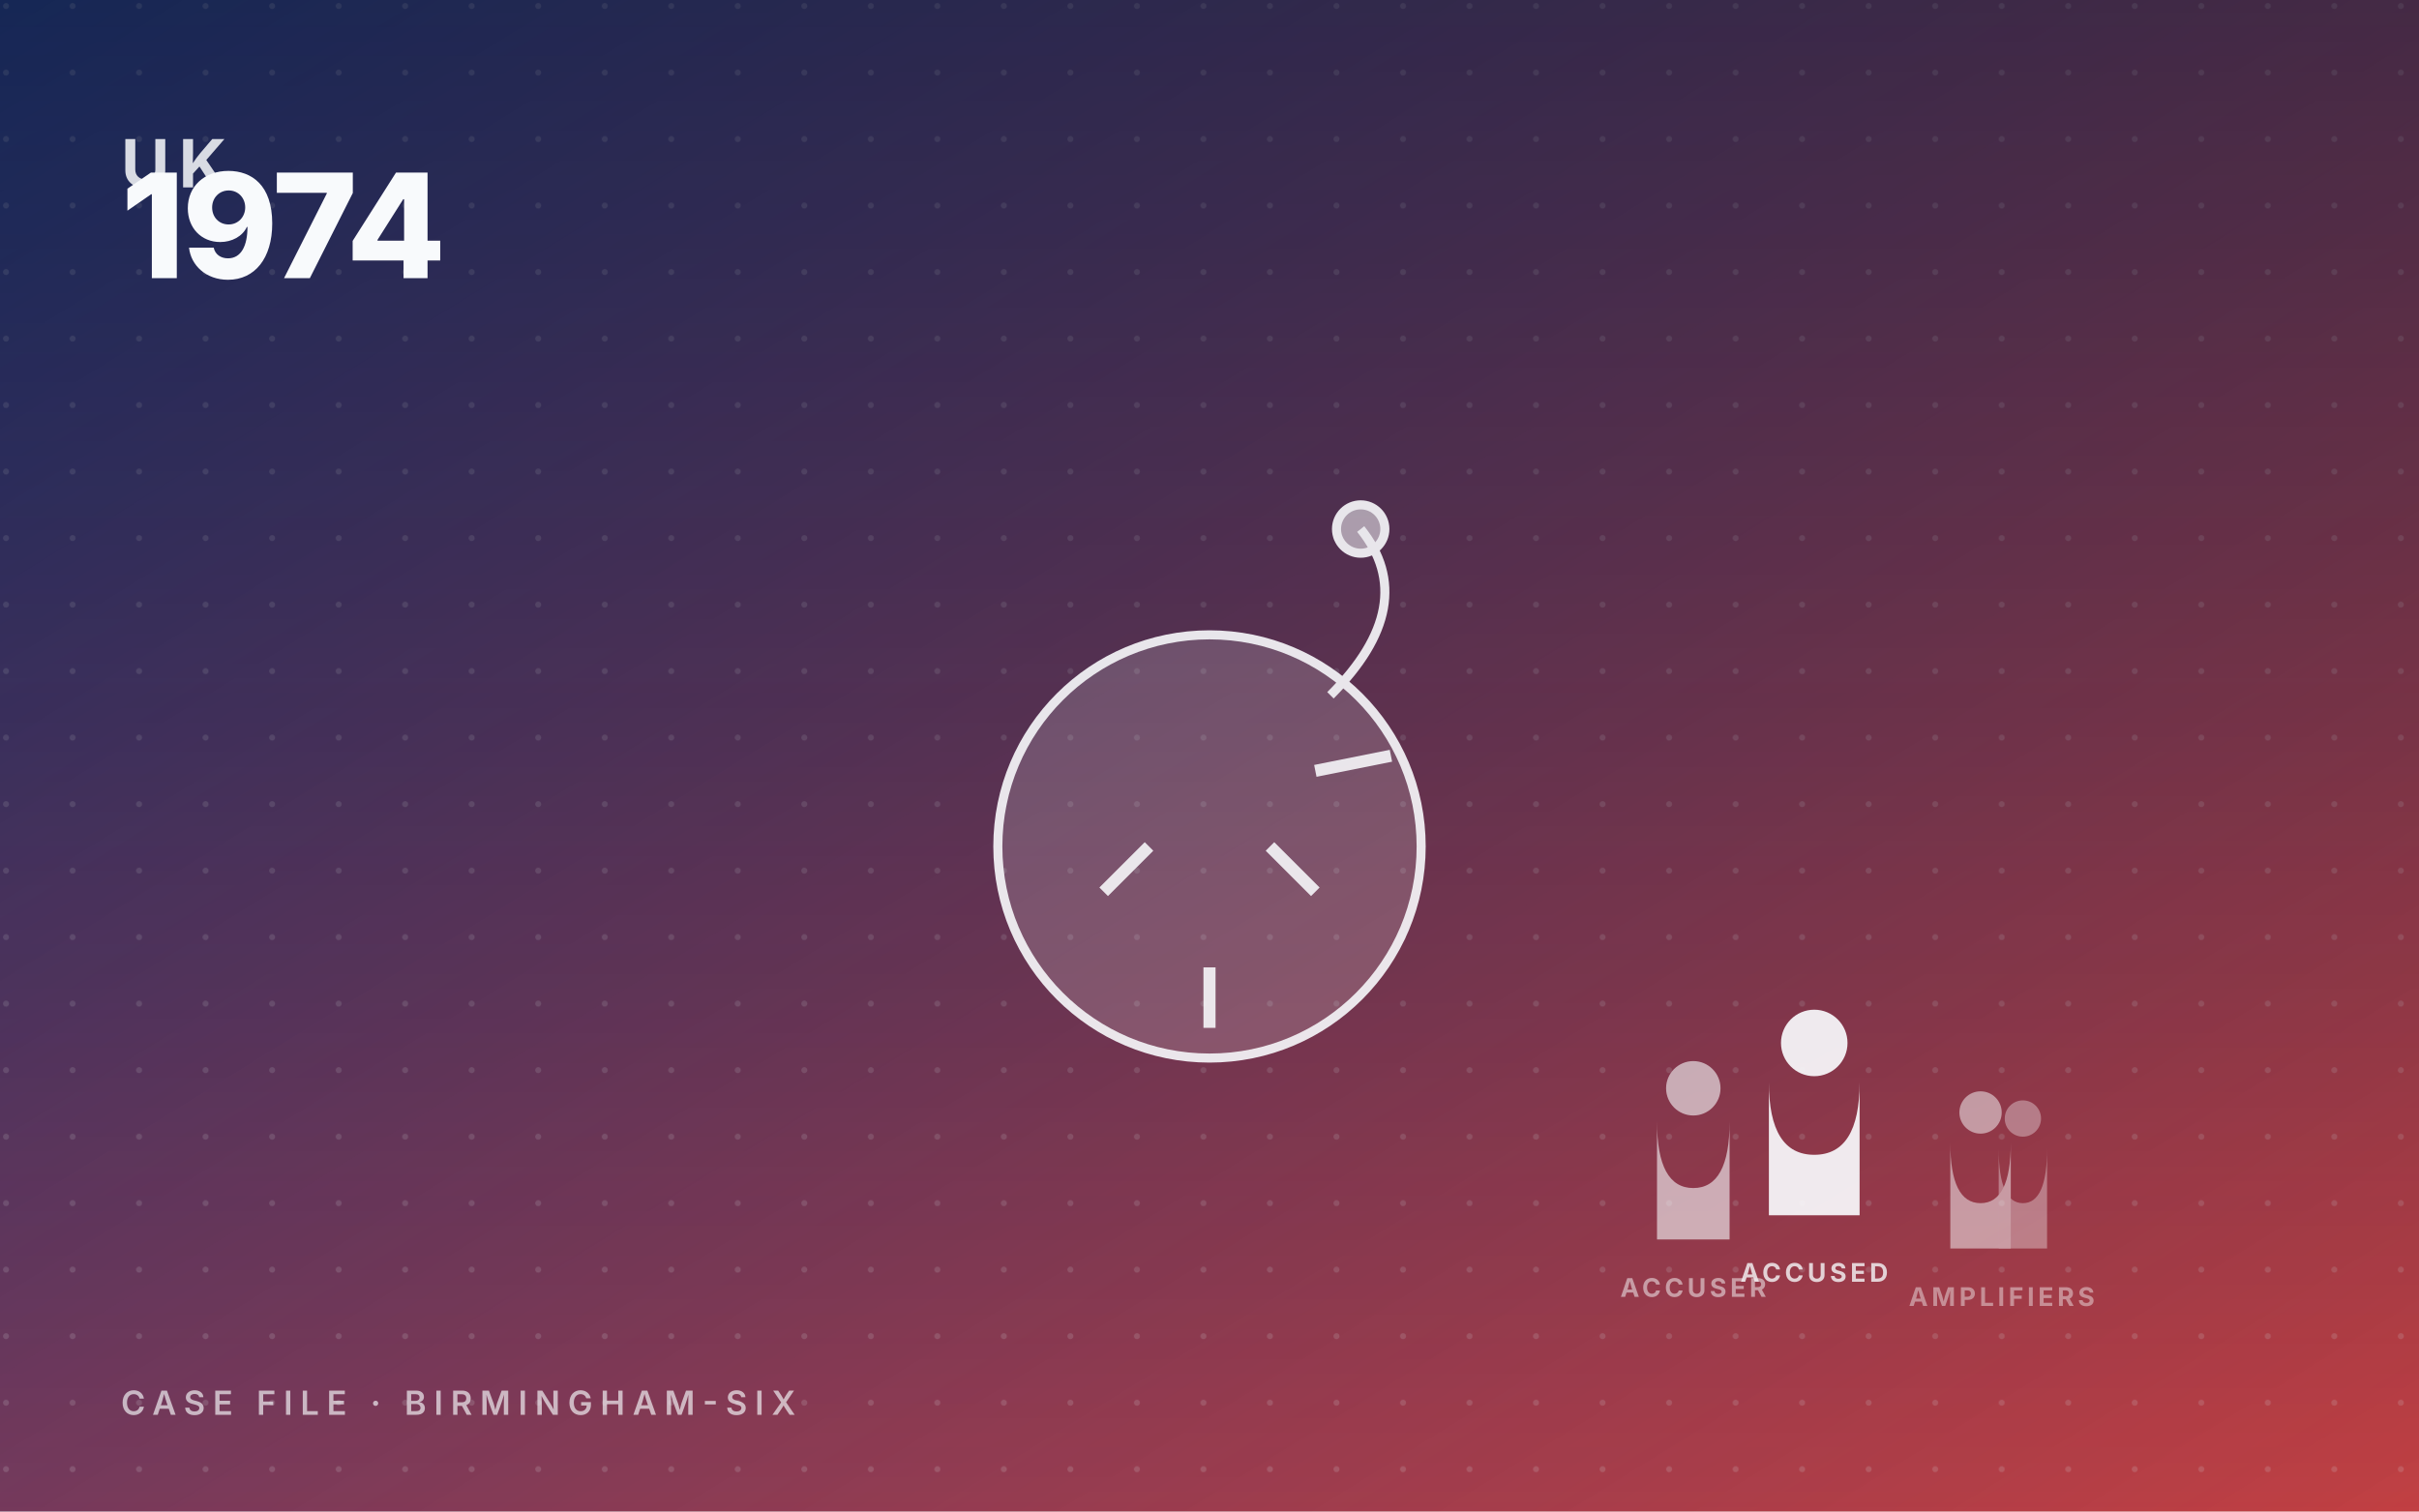
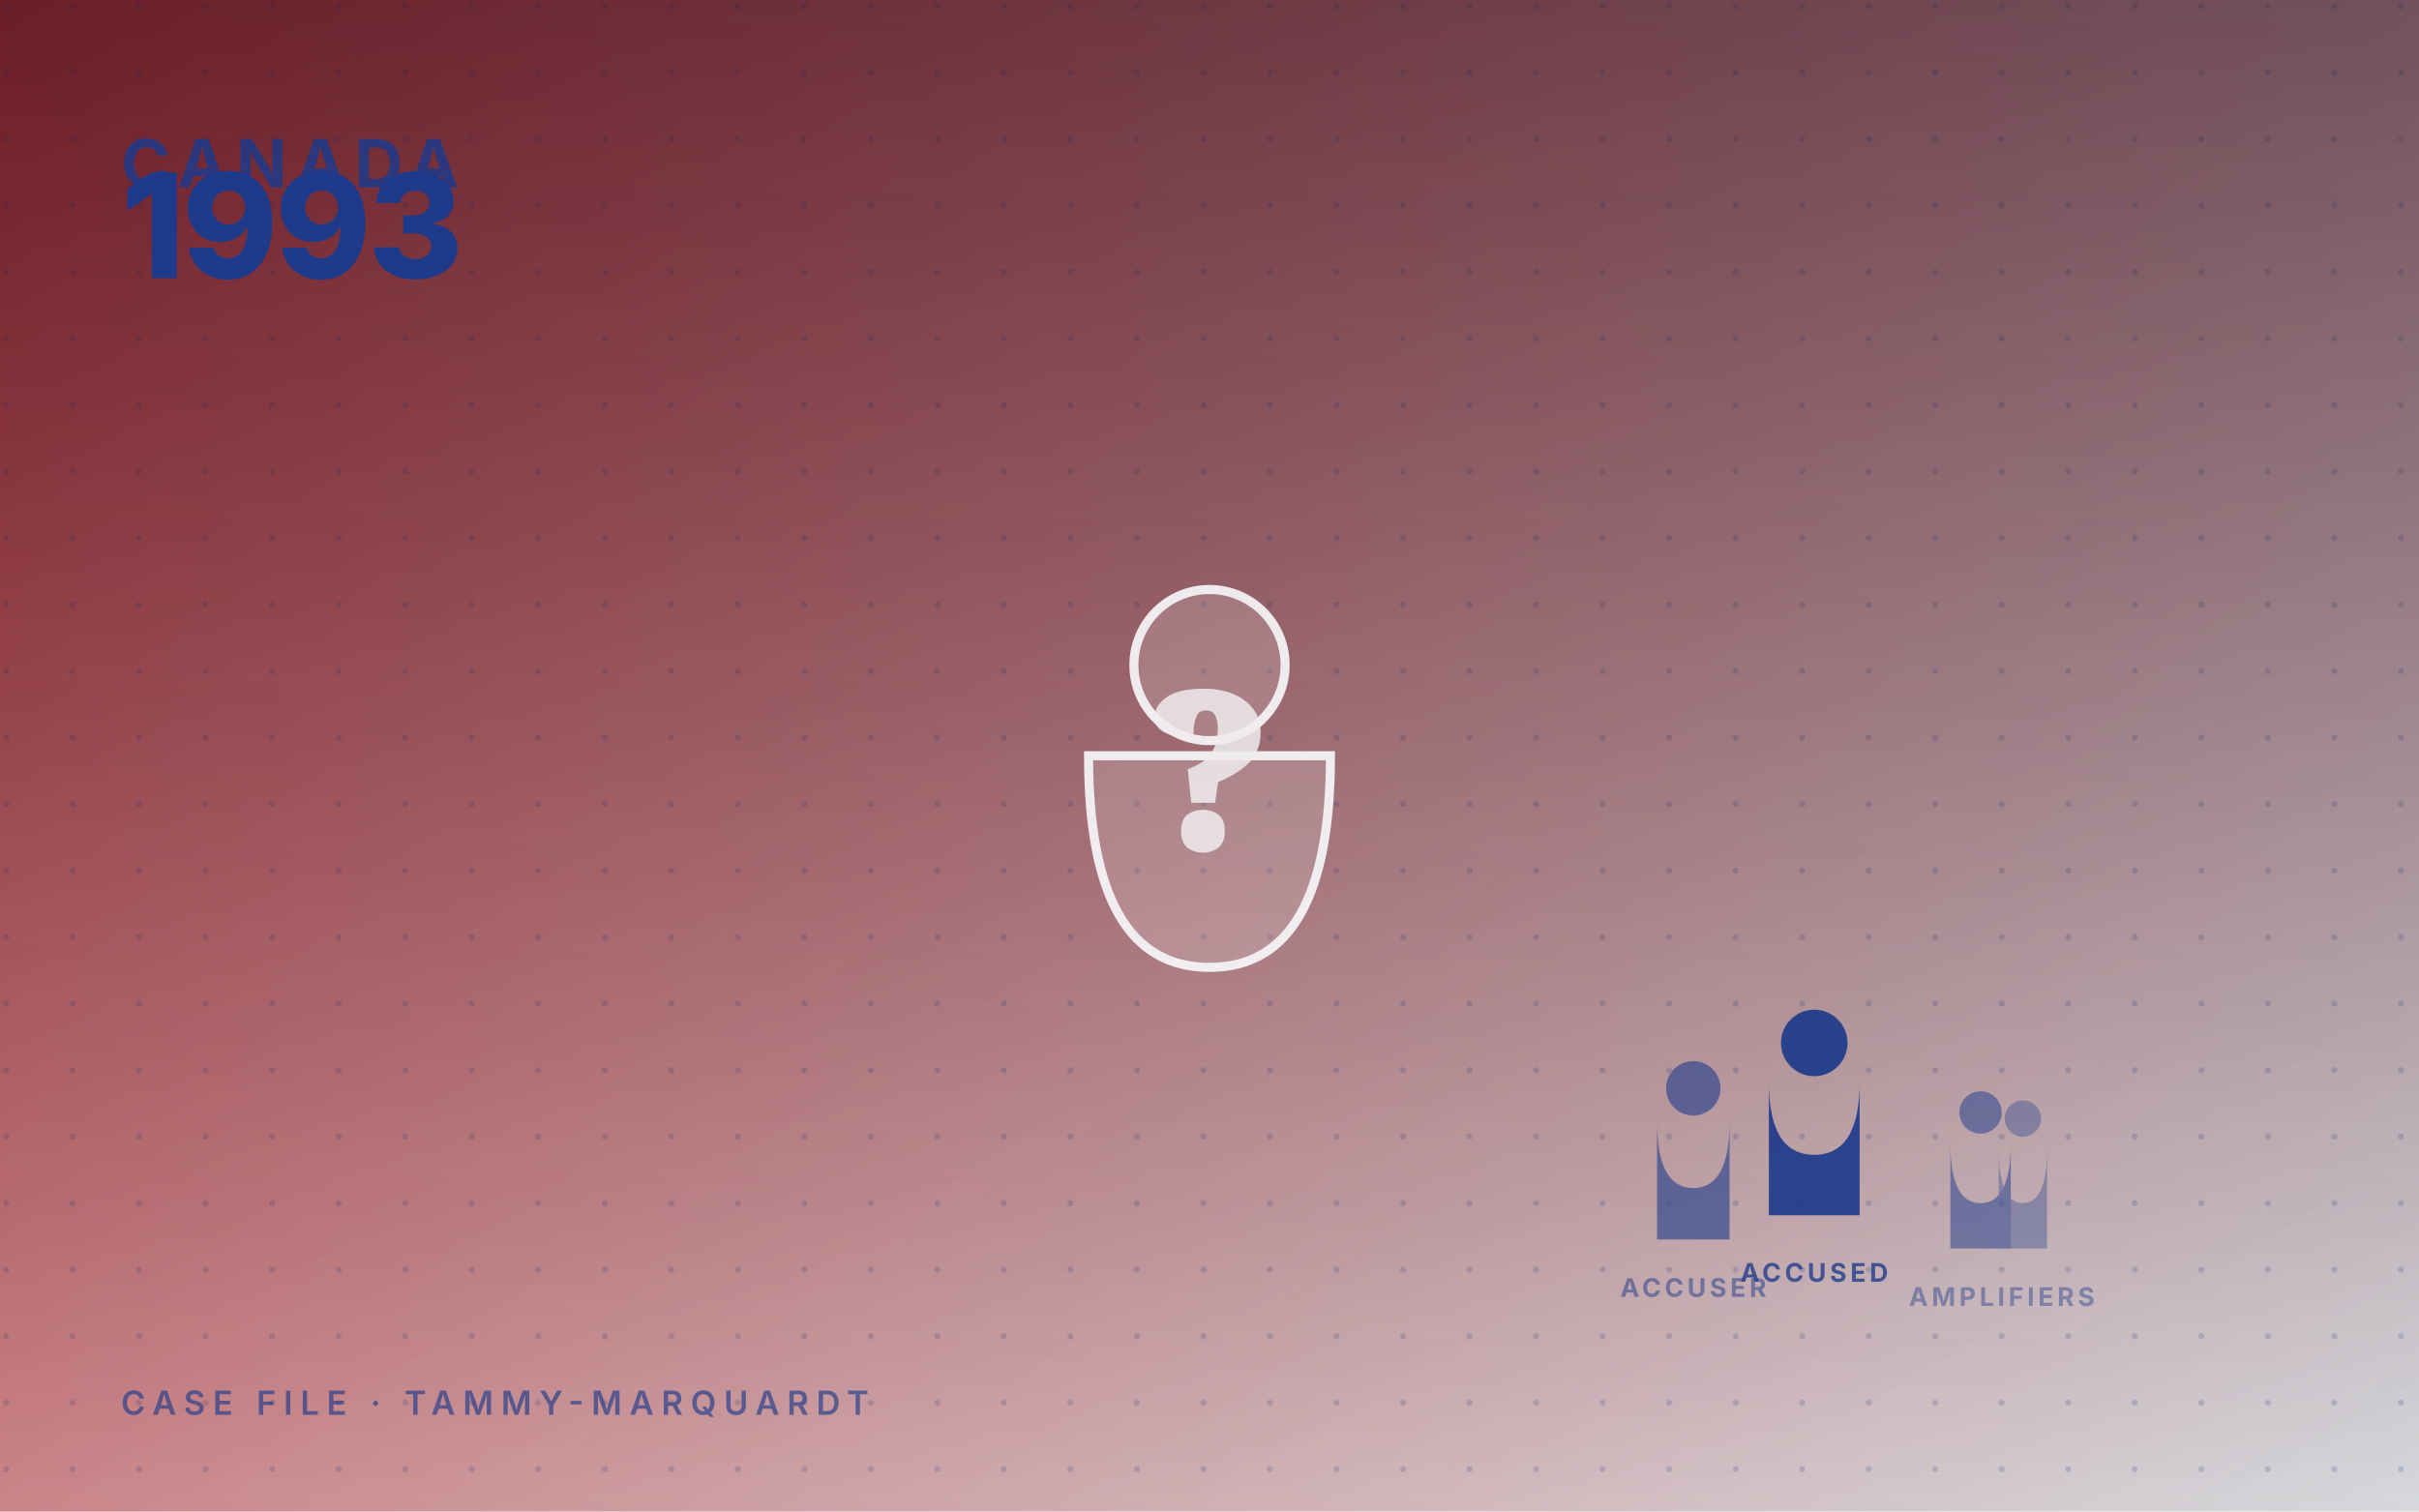
<svg xmlns="http://www.w3.org/2000/svg" viewBox="0 0 800 500" width="800" height="500" preserveAspectRatio="xMidYMid slice">
  <defs>
    <linearGradient id="bg" x1="0" y1="0" x2="1" y2="1">
-       <stop offset="0%" stop-color="#1e3a8a" />
-       <stop offset="100%" stop-color="#dc2626" stop-opacity="0.85" />
+       <stop offset="0%" stop-color="#dc2626" />
+       <stop offset="100%" stop-color="#f8fafc" stop-opacity="0.85" />
    </linearGradient>
    <linearGradient id="overlay" x1="0" y1="0" x2="0" y2="1">
      <stop offset="0%" stop-color="#0f172a" stop-opacity="0.55" />
      <stop offset="100%" stop-color="#0f172a" stop-opacity="0.15" />
    </linearGradient>
    <pattern id="dots" x="0" y="0" width="22" height="22" patternUnits="userSpaceOnUse">
-       <circle cx="2" cy="2" r="1" fill="#f8fafc" opacity="0.18" />
+       <circle cx="2" cy="2" r="1" fill="#1e3a8a" opacity="0.18" />
    </pattern>
  </defs>
  <rect width="800" height="500" fill="url(#bg)" />
  <rect width="800" height="500" fill="url(#dots)" />
  <rect width="800" height="500" fill="url(#overlay)" />
-   <g font-family="Inter, 'Helvetica Neue', Arial, sans-serif" fill="#f8fafc">
-     <text x="40" y="62" font-size="22" font-weight="700" letter-spacing="3" opacity="0.85">UK</text>
-     <text x="40" y="92" font-size="48" font-weight="800" letter-spacing="-1">1974</text>
-     <text x="40" y="468" font-size="11" font-weight="600" letter-spacing="2.5" opacity="0.65">CASE FILE · BIRMINGHAM-SIX</text>
+   <g font-family="Inter, 'Helvetica Neue', Arial, sans-serif" fill="#1e3a8a">
+     <text x="40" y="62" font-size="22" font-weight="700" letter-spacing="3" opacity="0.85">CANADA</text>
+     <text x="40" y="92" font-size="48" font-weight="800" letter-spacing="-1">1993</text>
+     <text x="40" y="468" font-size="11" font-weight="600" letter-spacing="2.5" opacity="0.65">CASE FILE · TAMMY-MARQUARDT</text>
  </g>
  <g transform="translate(400,260)" stroke="#f8fafc" stroke-width="3" fill="none" opacity="0.9">
-     <circle cx="0" cy="20" r="70" fill="#f8fafc" fill-opacity="0.18" />
-     <path d="M 40 -30 Q 70 -60 50 -85" />
-     <circle cx="50" cy="-85" r="8" fill="#f8fafc" fill-opacity="0.6" />
-     <path d="M 20 20 L 35 35 M -20 20 L -35 35 M 0 60 L 0 80 M 35 -5 L 60 -10" stroke="#f8fafc" stroke-width="4" />
+     <circle cx="0" cy="-40" r="25" fill="#f8fafc" fill-opacity="0.18" />
+     <path d="M -40 -10 Q -40 60 0 60 Q 40 60 40 -10 Z" fill="#f8fafc" fill-opacity="0.18" />
+     <text x="0" y="20" text-anchor="middle" font-family="Fraunces, Georgia, serif" font-size="70" font-weight="700" fill="#f8fafc" opacity="0.85">?</text>
  </g>
-   <g transform="translate(560,410)" fill="#f8fafc" opacity="0.92">
+   <g transform="translate(560,410)" fill="#1e3a8a" opacity="0.92">
    <g transform="translate(40,0)">
      <circle cx="0" cy="-65" r="11" />
      <path d="M -15 -52 Q -15 -28 0 -28 Q 15 -28 15 -52 L 15 -8 L -15 -8 Z" />
-       <text x="0" y="14" text-anchor="middle" font-family="Inter, Arial, sans-serif" font-size="8.5" font-weight="700" letter-spacing="1.2" fill="#f8fafc" opacity="0.85">ACCUSED</text>
+       <text x="0" y="14" text-anchor="middle" font-family="Inter, Arial, sans-serif" font-size="8.5" font-weight="700" letter-spacing="1.2" fill="#1e3a8a" opacity="0.85">ACCUSED</text>
    </g>
    <g transform="translate(0,5)" opacity="0.65">
      <circle cx="0" cy="-55" r="9" />
      <path d="M -12 -44 Q -12 -22 0 -22 Q 12 -22 12 -44 L 12 -5 L -12 -5 Z" />
-       <text x="0" y="14" text-anchor="middle" font-family="Inter, Arial, sans-serif" font-size="8.5" font-weight="700" letter-spacing="1.2" fill="#f8fafc" opacity="0.85">ACCUSER</text>
+       <text x="0" y="14" text-anchor="middle" font-family="Inter, Arial, sans-serif" font-size="8.5" font-weight="700" letter-spacing="1.2" fill="#1e3a8a" opacity="0.85">ACCUSER</text>
    </g>
    <g transform="translate(95,8)" opacity="0.55">
      <circle cx="0" cy="-50" r="7" />
      <path d="M -10 -40 Q -10 -20 0 -20 Q 10 -20 10 -40 L 10 -5 L -10 -5 Z" />
      <circle cx="14" cy="-48" r="6" opacity="0.7" />
      <path d="M 6 -38 Q 6 -20 14 -20 Q 22 -20 22 -38 L 22 -5 L 6 -5 Z" opacity="0.7" />
-       <text x="7" y="14" text-anchor="middle" font-family="Inter, Arial, sans-serif" font-size="8.5" font-weight="700" letter-spacing="1.2" fill="#f8fafc" opacity="0.85">AMPLIFIERS</text>
+       <text x="7" y="14" text-anchor="middle" font-family="Inter, Arial, sans-serif" font-size="8.5" font-weight="700" letter-spacing="1.2" fill="#1e3a8a" opacity="0.85">AMPLIFIERS</text>
    </g>
  </g>
</svg>
